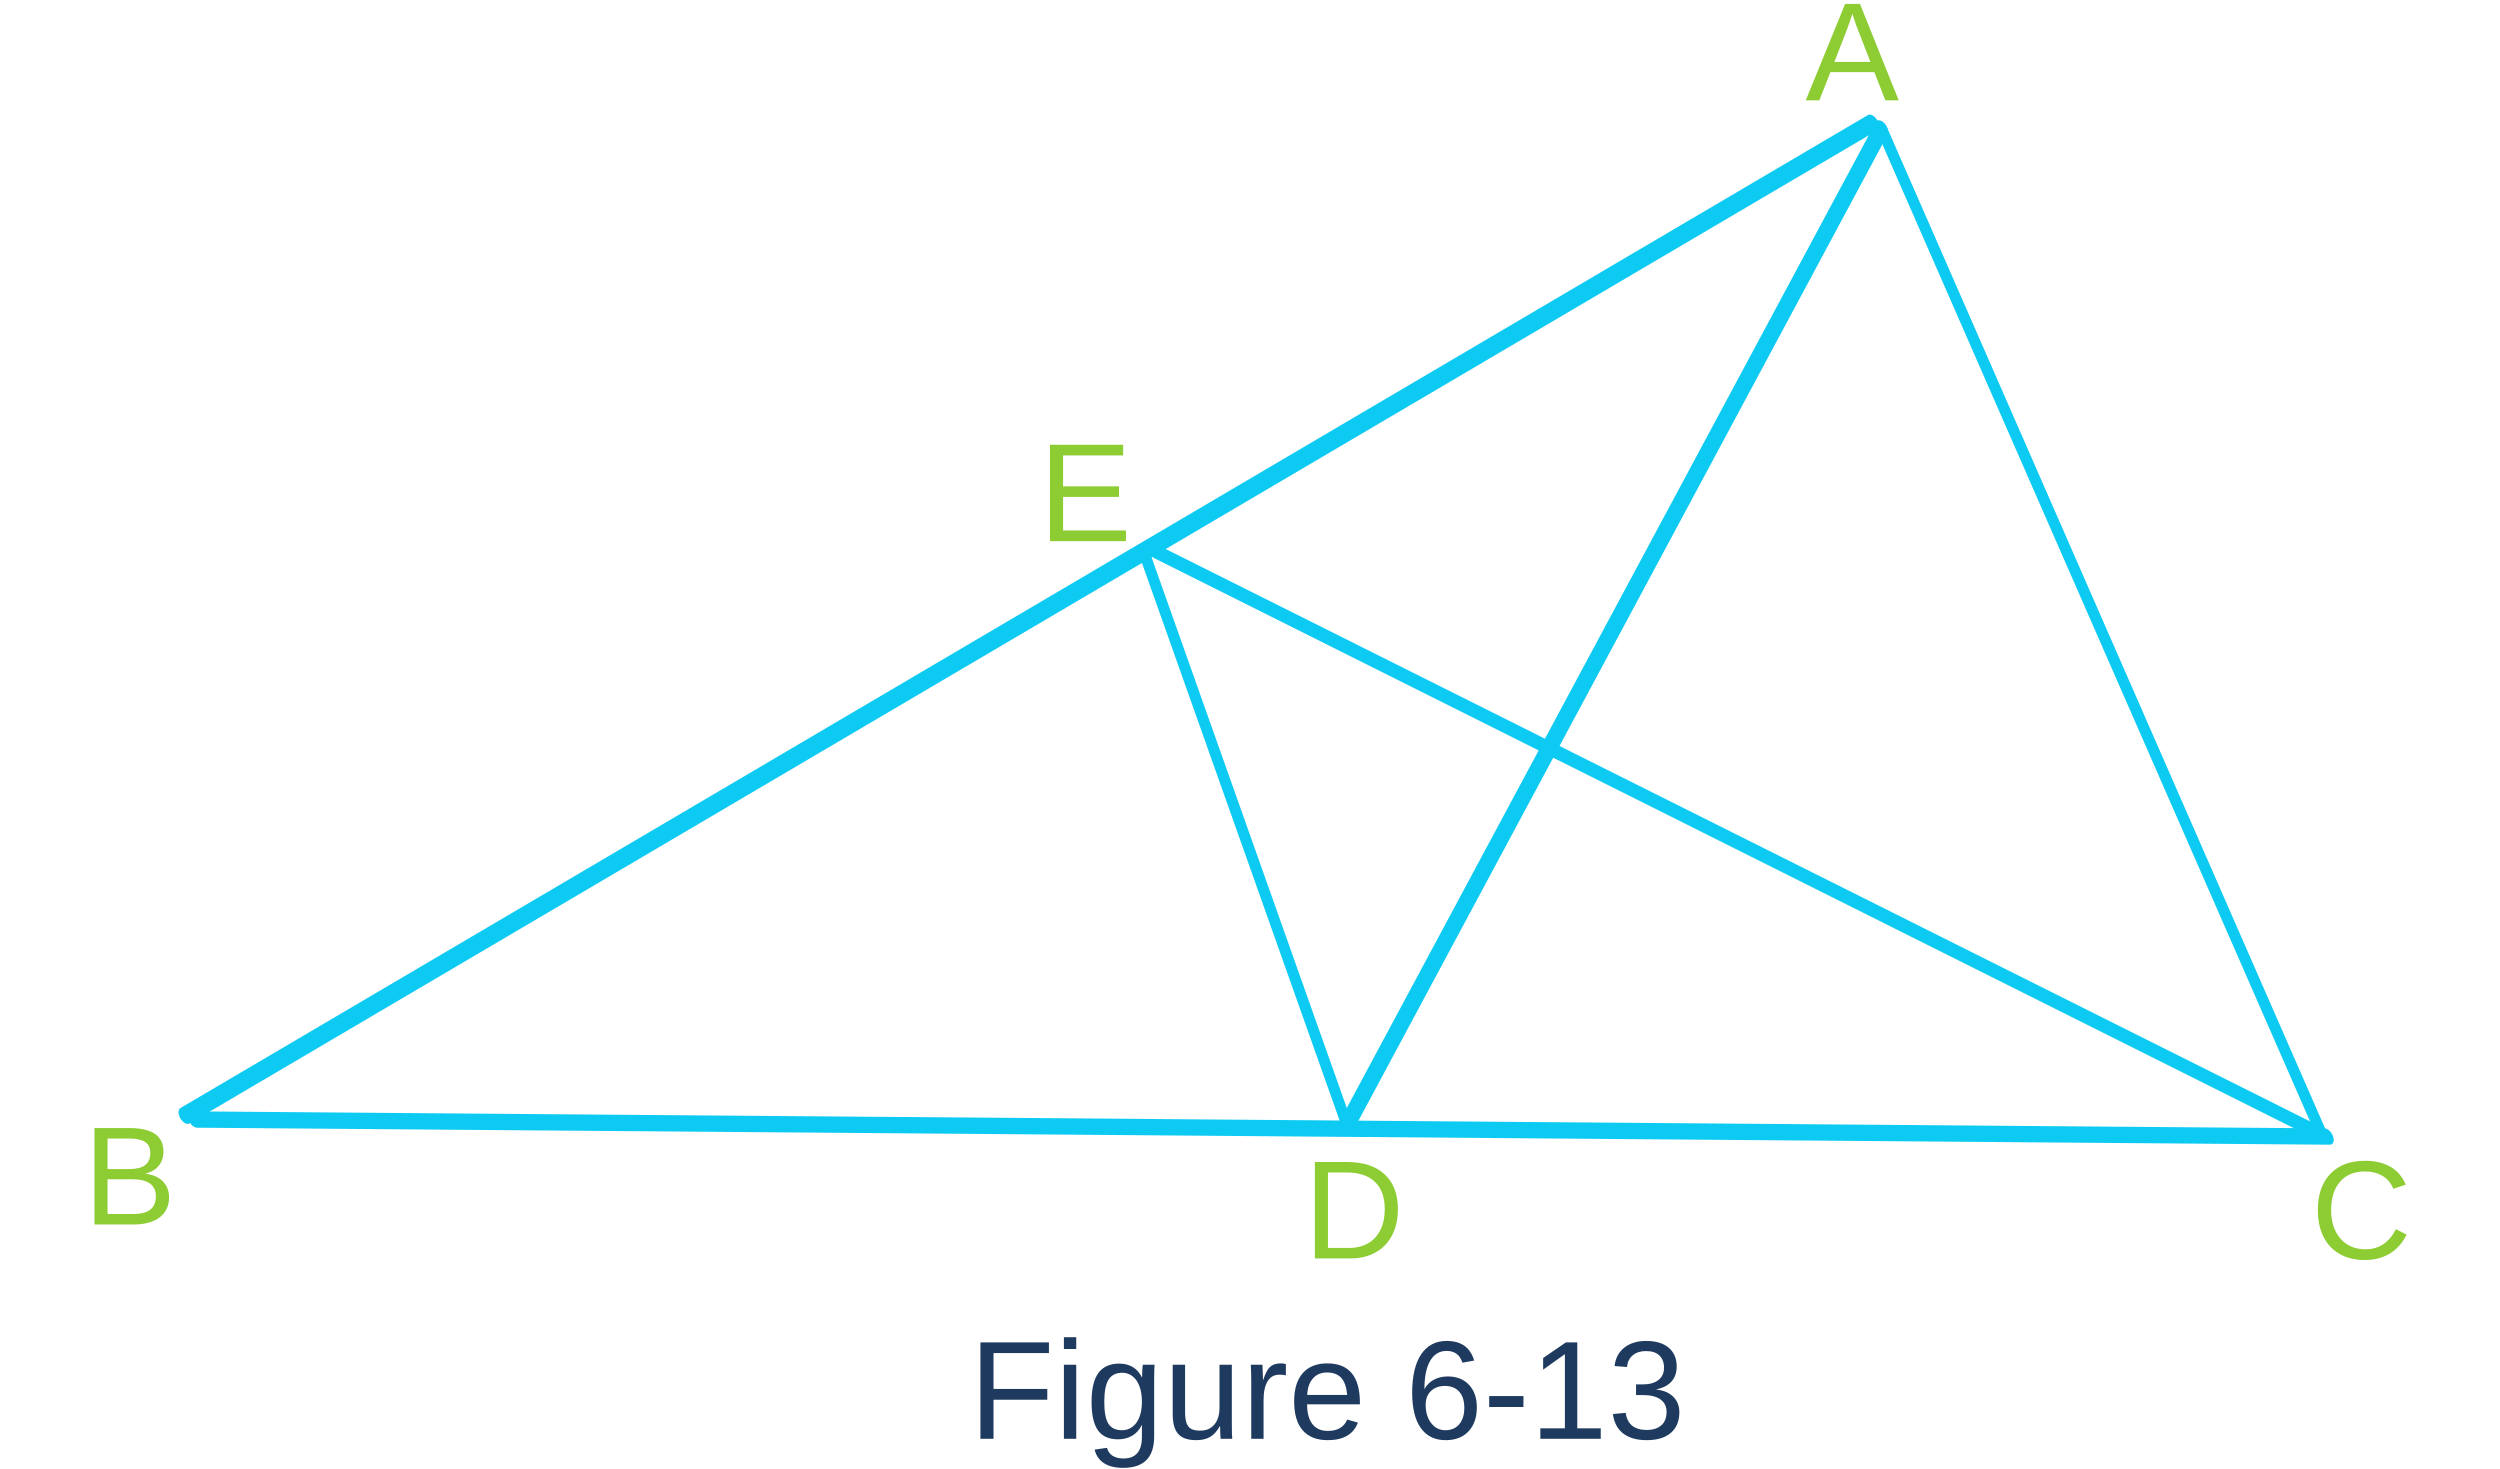
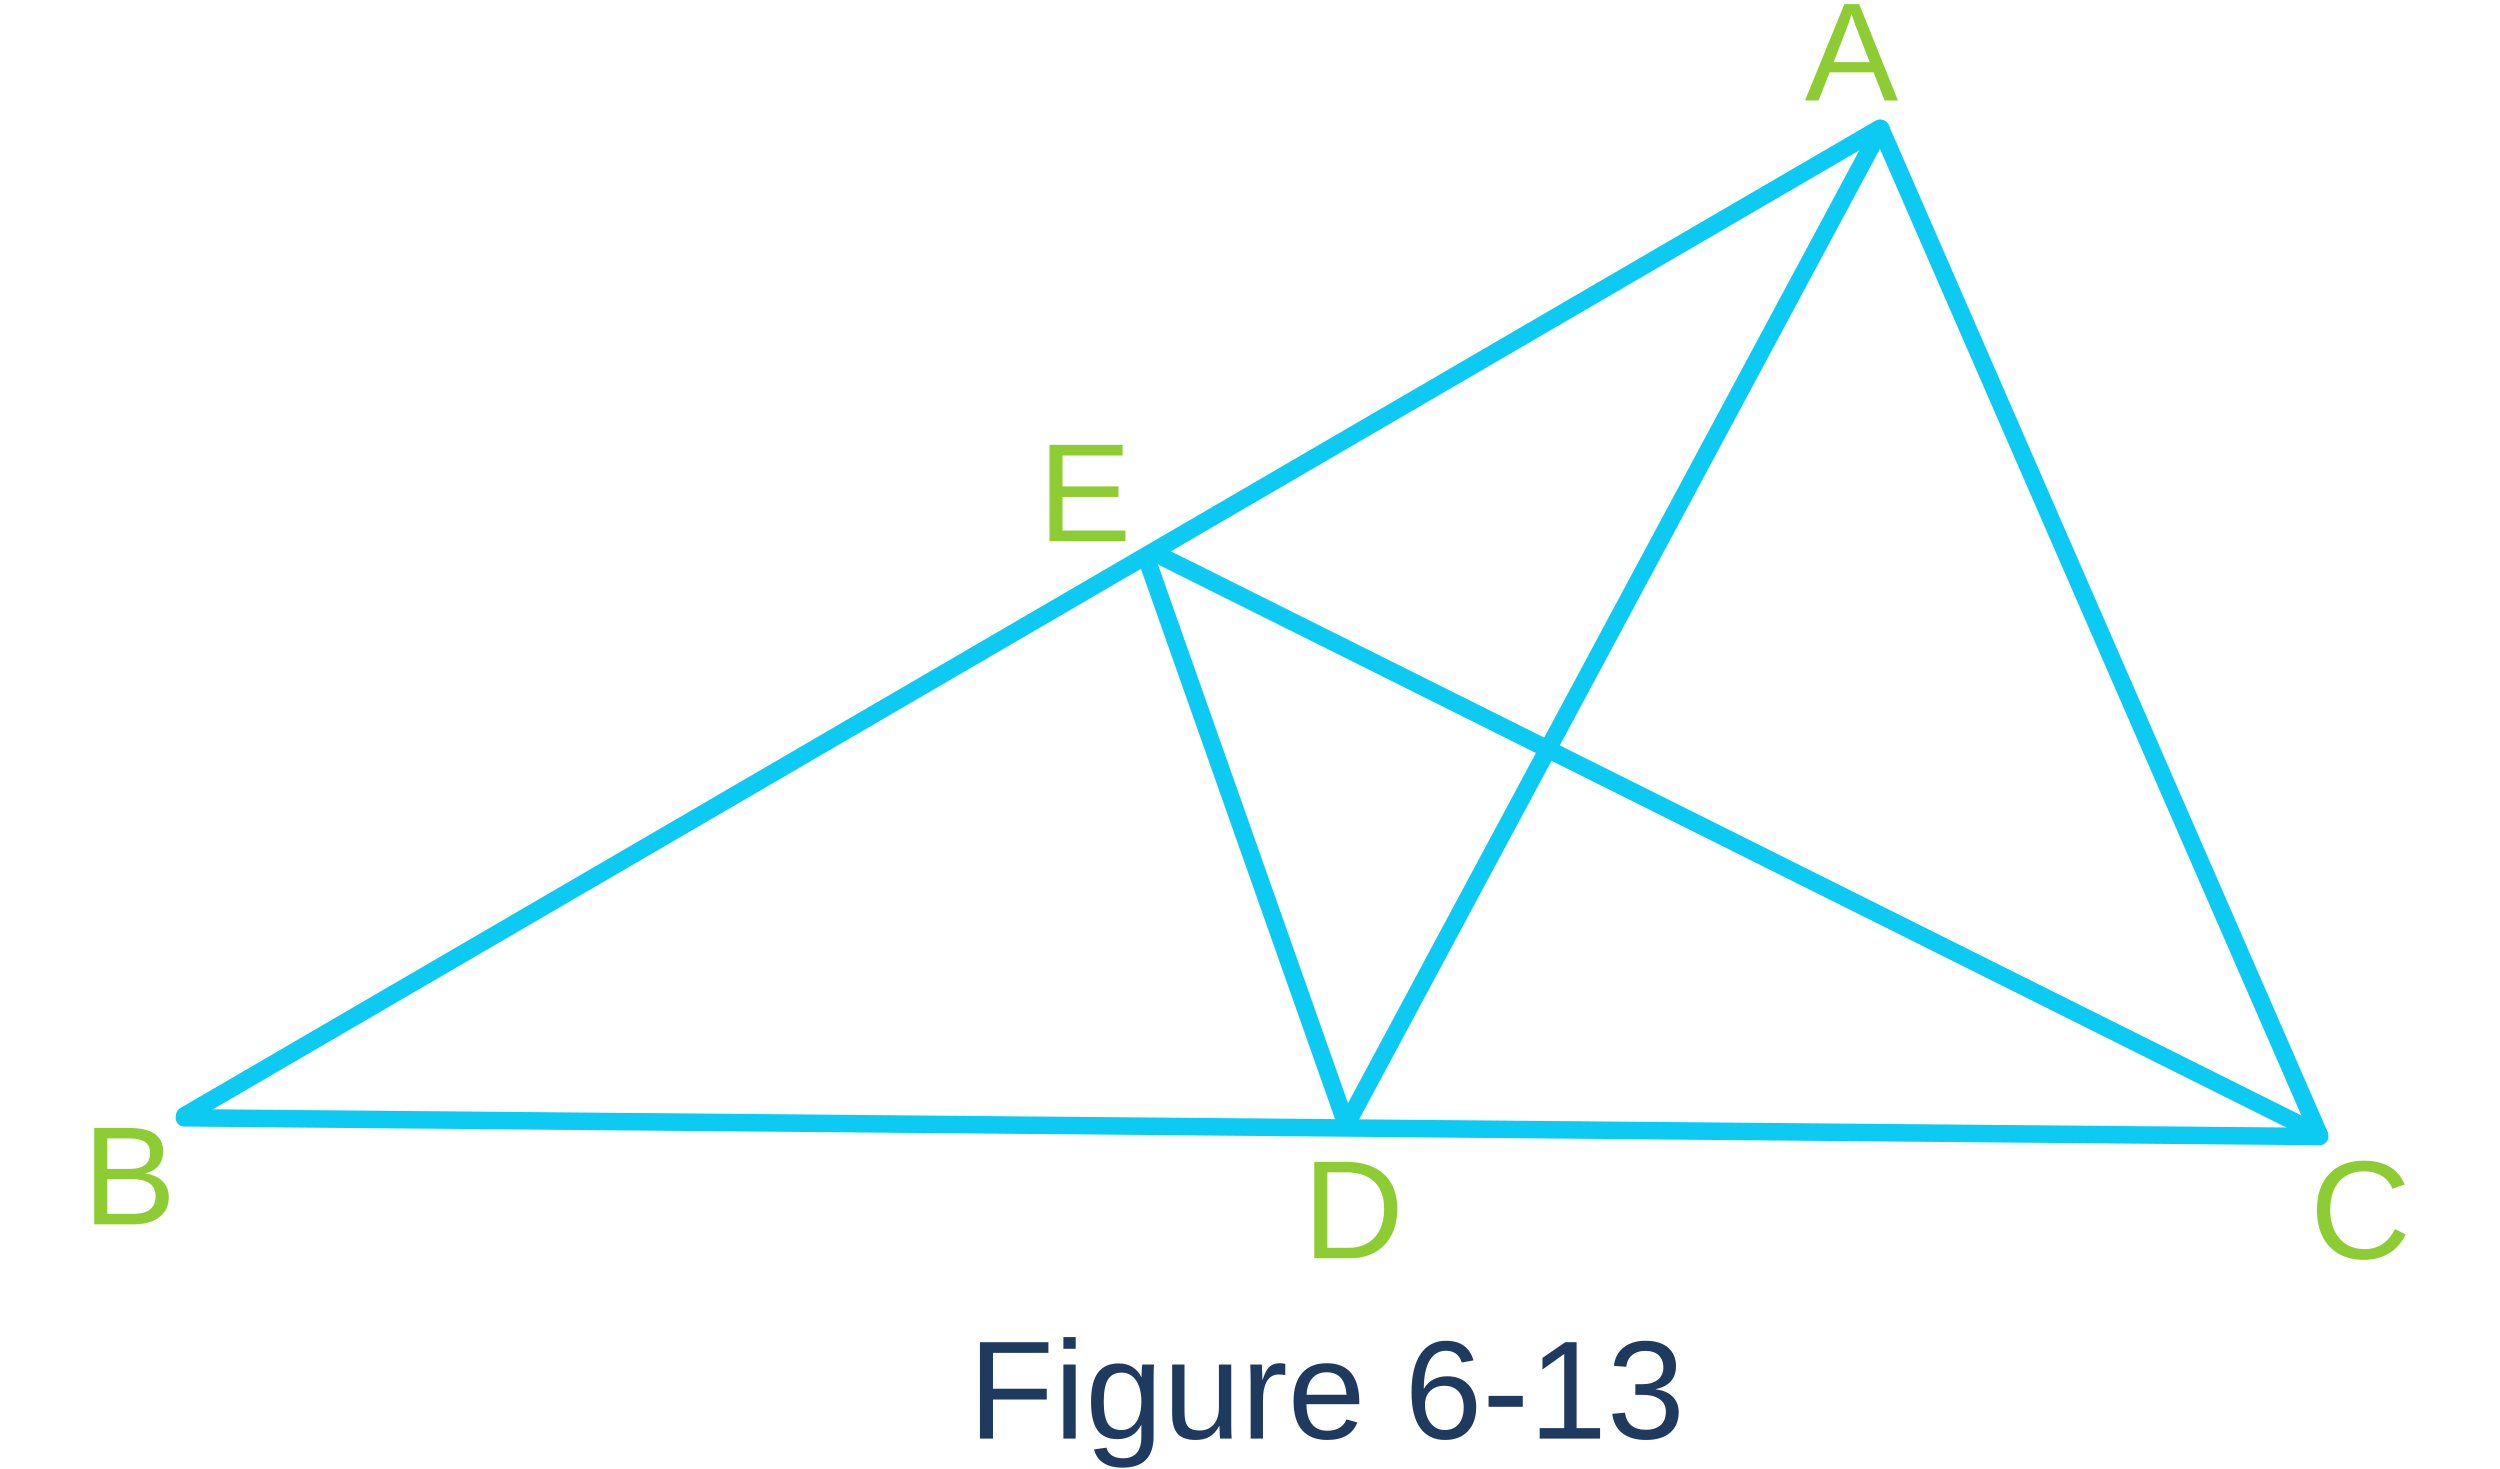
- <svg xmlns="http://www.w3.org/2000/svg" width="286" height="168" viewBox="0 0 1651 1048" version="1.1" xml:space="preserve" style="fill-rule:evenodd;clip-rule:evenodd;stroke-linecap:round;stroke-linejoin:round;stroke-miterlimit:1.5;">
-   <g transform="matrix(1,0,0,1,-4199.31,-1187.95)">
-     <g transform="matrix(0.70856,0.171491,0.171491,0.89909,1375.13,-809.167)">
-       <path d="M5469,1275.58L3487.35,2441.64" style="fill:none;stroke:rgb(13,202,242);stroke-width:12.76px;" />
+ <svg xmlns="http://www.w3.org/2000/svg" width="286" height="168" viewBox="0 0 1192 700" version="1.1" xml:space="preserve" style="fill-rule:evenodd;clip-rule:evenodd;stroke-linecap:round;stroke-linejoin:round;stroke-miterlimit:1.5;">
+   <g>
+     <g>
+       <path d="M896.368,61.036l-808.258,470.767" style="fill:none;stroke:#0dcaf2;stroke-width:8.35px;" />
    </g>
-     <g transform="matrix(0.70856,0.171491,0.171491,0.89909,2411.81,-1021.18)">
-       <path d="M3883.73,1818.43L4145.67,2565.84" style="fill:none;stroke:rgb(13,202,242);stroke-width:12.76px;" />
+     <g>
+       <path d="M896.759,61.334l209.145,479.738" style="fill:none;stroke:#0dcaf2;stroke-width:8.35px;" />
    </g>
-     <g transform="matrix(0.70856,0.171491,0.171491,0.89909,2411.81,-1021.18)">
-       <path d="M3883.73,1818.43L3118.18,2755.6" style="fill:none;stroke:rgb(13,202,242);stroke-width:12.76px;" />
+     <g>
+       <path d="M896.759,61.334l-254.967,475.115" style="fill:none;stroke:#0dcaf2;stroke-width:8.35px;" />
    </g>
-     <g transform="matrix(0.711958,0.181076,0.179208,0.920855,2379.96,-1112.02)">
-       <path d="M3021.89,2332.01L3118.18,2755.6" style="fill:none;stroke:rgb(13,202,242);stroke-width:12.47px;" />
+     <g>
+       <path d="M546.946,266.94l94.854,268.857" style="fill:none;stroke:#0dcaf2;stroke-width:8.35px;" />
    </g>
-     <g transform="matrix(0.710429,0.172394,0.172921,0.89978,2400.39,-1026.7)">
-       <path d="M3033.85,2316.77L4147.79,2567.35" style="fill:none;stroke:rgb(13,202,242);stroke-width:12.73px;" />
+     <g>
+       <path d="M549.94,263.282l555.696,277.295" style="fill:none;stroke:#0dcaf2;stroke-width:8.35px;" />
    </g>
-     <g transform="matrix(1,0,0,1,-70.6182,47.9988)">
-       <g transform="matrix(100,0,0,100,4329.3,2013.78)">
-             </g>
-       <text x="4262.6px" y="2013.78px" style="font-family:'ArialMT', 'Arial', sans-serif;font-size:100px;fill:rgb(141,204,51);">B</text>
+     <g>
+       <text x="39.441px" y="583.664px" style="font-family:'ArialMT', 'Arial', sans-serif;font-size:66.794px;fill:#8dcc33;">B</text>
    </g>
-     <g transform="matrix(1,0,0,1,1519.19,72.3889)">
-       <g transform="matrix(100,0,0,100,4334.82,2013.78)">
-             </g>
-       <text x="4262.6px" y="2013.78px" style="font-family:'ArialMT', 'Arial', sans-serif;font-size:100px;fill:rgb(141,204,51);">C</text>
+     <g>
+       <text x="1101.33px" y="599.955px" style="font-family:'ArialMT', 'Arial', sans-serif;font-size:66.794px;fill:#8dcc33;">C</text>
    </g>
-     <g transform="matrix(1,0,0,1,800.318,72.206)">
-       <g transform="matrix(100,0,0,100,4334.82,2013.78)">
-             </g>
-       <text x="4262.6px" y="2013.78px" style="font-family:'ArialMT', 'Arial', sans-serif;font-size:100px;fill:rgb(141,204,51);">D</text>
+     <g>
+       <text x="621.173px" y="599.833px" style="font-family:'ArialMT', 'Arial', sans-serif;font-size:66.794px;fill:#8dcc33;">D</text>
    </g>
-     <g transform="matrix(1,0,0,1,611.282,-439.637)">
-       <g transform="matrix(100,0,0,100,4329.3,2013.78)">
-             </g>
-       <text x="4262.6px" y="2013.78px" style="font-family:'ArialMT', 'Arial', sans-serif;font-size:100px;fill:rgb(141,204,51);">E</text>
+     <g>
+       <text x="494.909px" y="257.953px" style="font-family:'ArialMT', 'Arial', sans-serif;font-size:66.794px;fill:#8dcc33;">E</text>
    </g>
-     <g transform="matrix(1,0,0,1,1158.64,-754.247)">
-       <g transform="matrix(100,0,0,100,4329.3,2013.78)">
-             </g>
-       <text x="4262.6px" y="2013.78px" style="font-family:'ArialMT', 'Arial', sans-serif;font-size:100px;fill:rgb(141,204,51);">A</text>
+     <g>
+       <text x="860.51px" y="47.812px" style="font-family:'ArialMT', 'Arial', sans-serif;font-size:66.794px;fill:#8dcc33;">A</text>
    </g>
-     <g transform="matrix(0.70548,0.173304,0.173304,0.898023,1643.38,-651.345)">
-       <path d="M5414.4,1906.44L3153,2329.34" style="fill:none;stroke:rgb(13,202,242);stroke-width:12.76px;" />
+     <g>
+       <path d="M1106,541.796l-1018.08,-8.923" style="fill:none;stroke:#0dcaf2;stroke-width:8.35px;" />
    </g>
-     <g transform="matrix(1,0,0,1,-6.78253,43.2498)">
-       <g transform="matrix(100,0,0,100,5342.4,2171.47)">
-             </g>
-       <text x="4831.02px" y="2171.47px" style="font-family:'ArialMT', 'Arial', sans-serif;font-size:100px;fill:rgb(30,58,95);">Figure 6-13</text>
+     <g>
+       <text x="461.749px" y="685.819px" style="font-family:'ArialMT', 'Arial', sans-serif;font-size:66.794px;fill:#1e3a5f;">Figure 6-13</text>
    </g>
  </g>
</svg>
